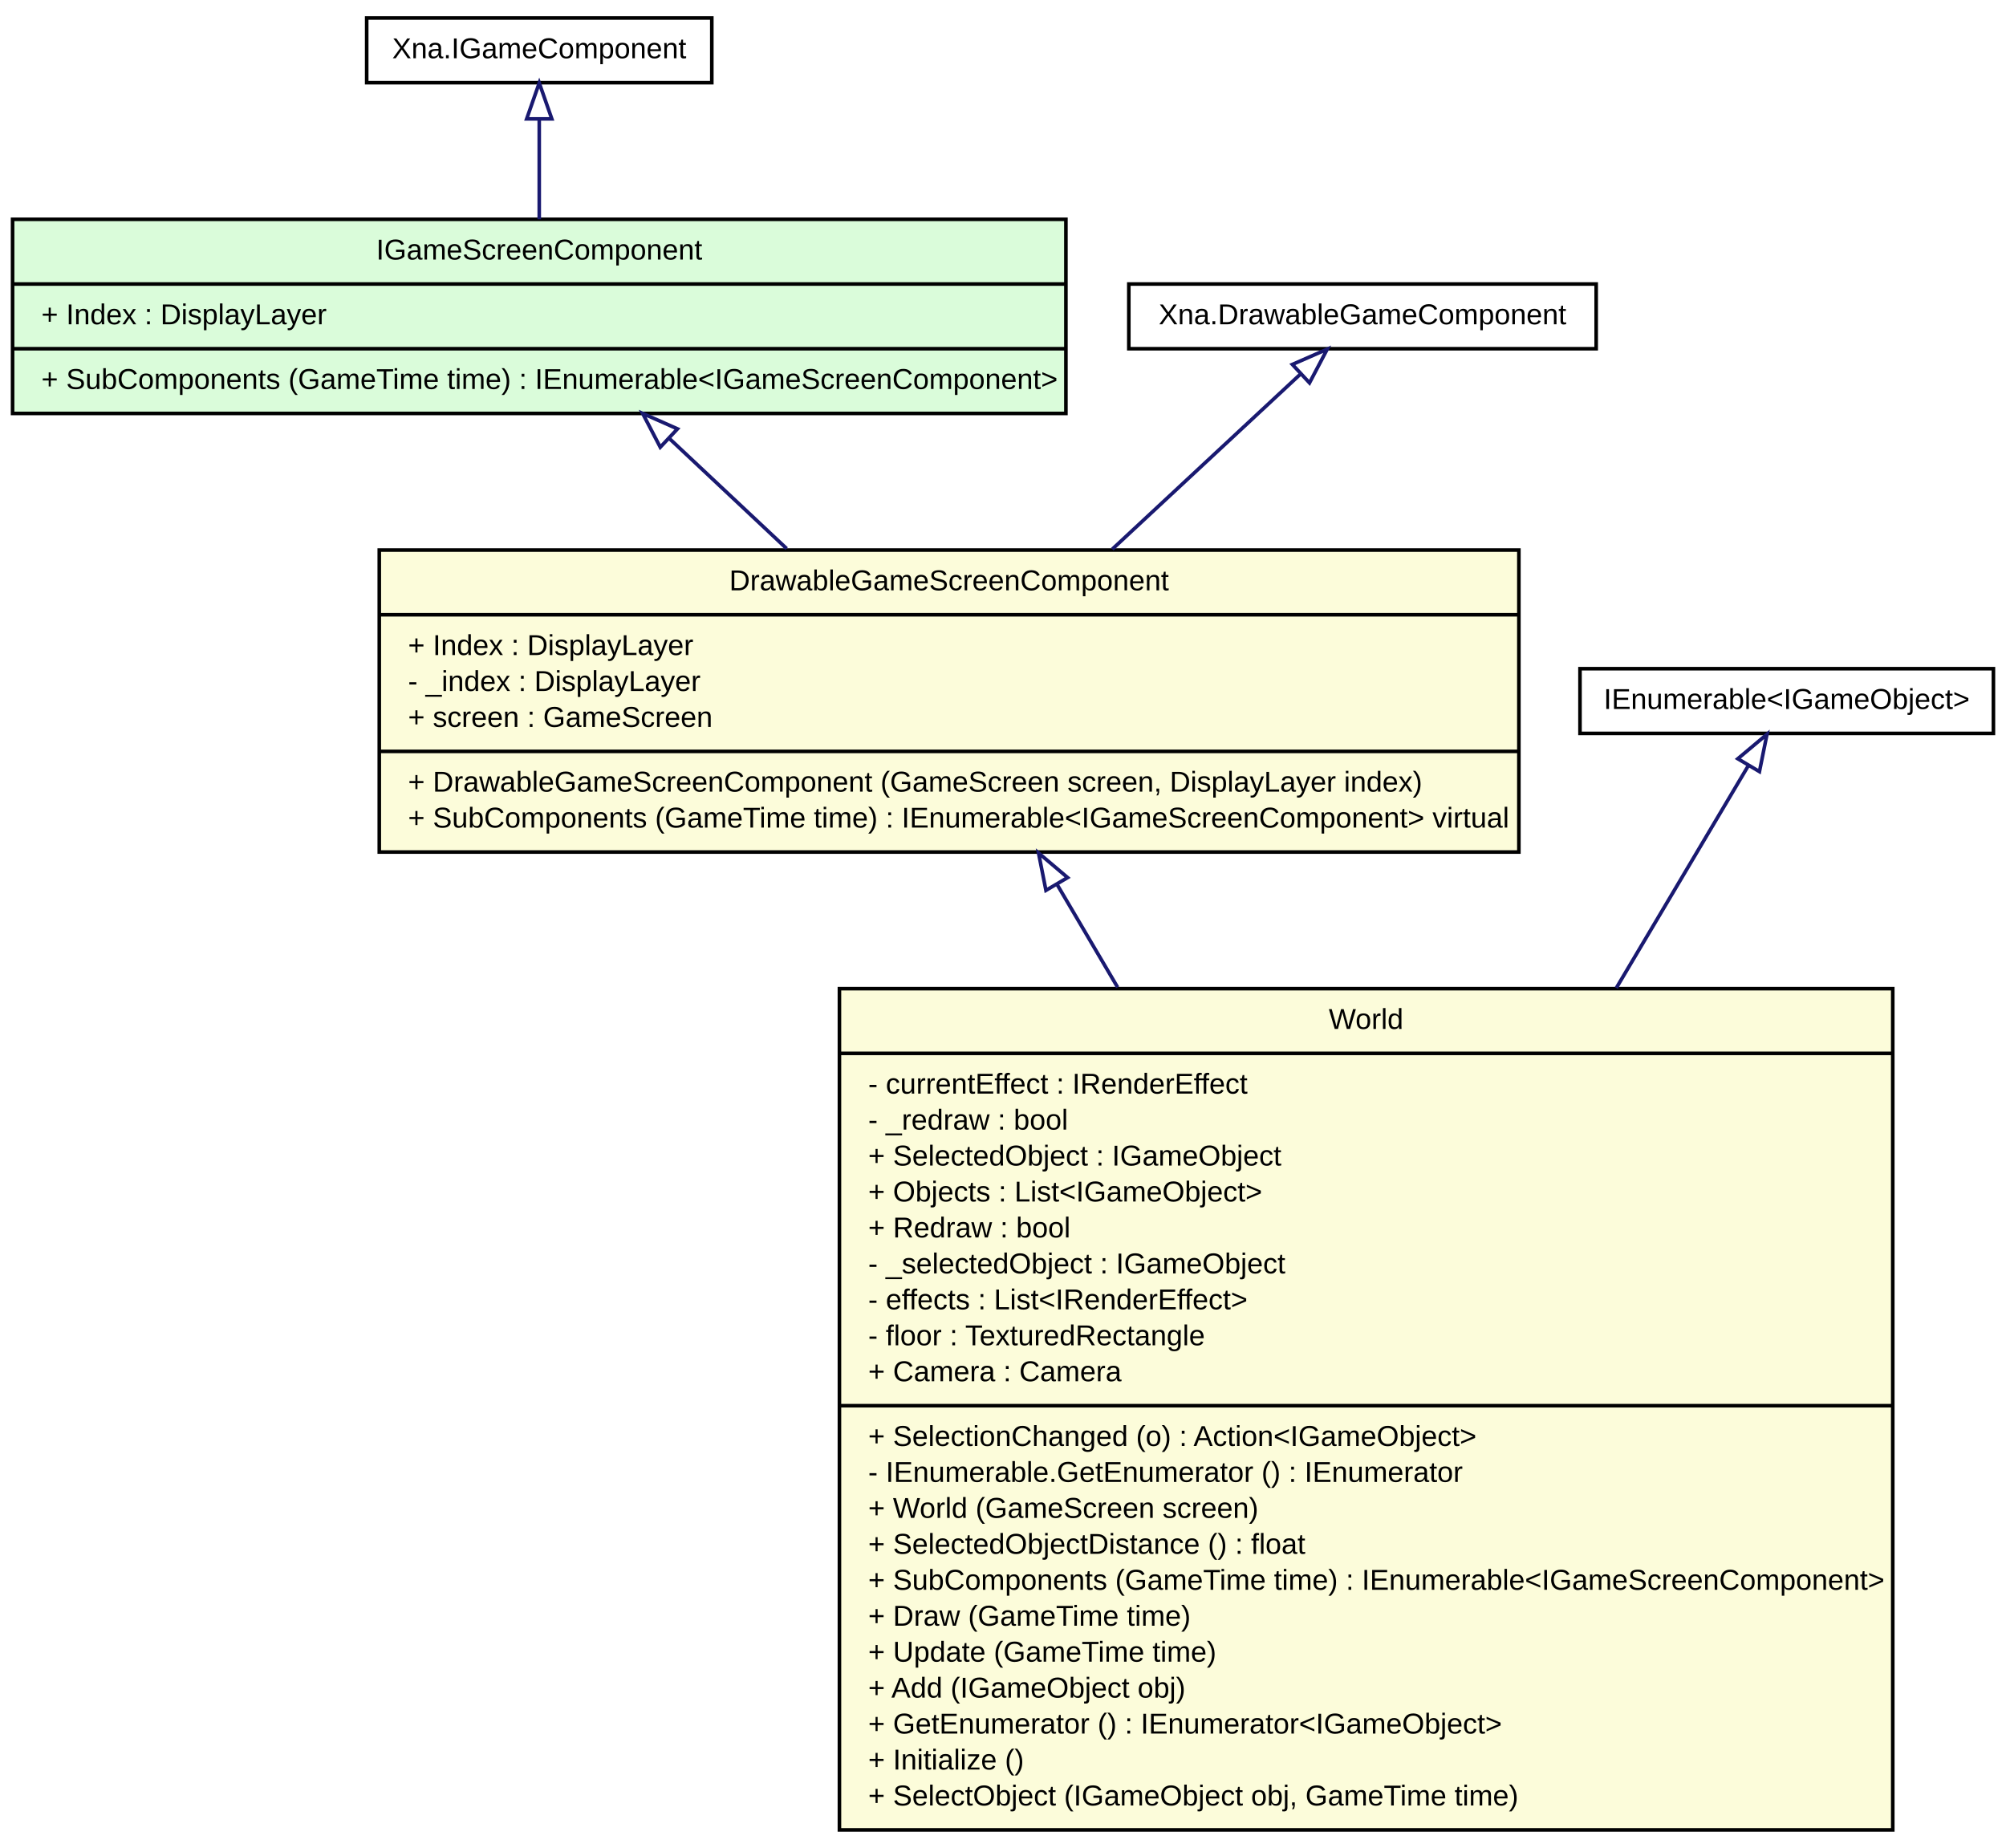
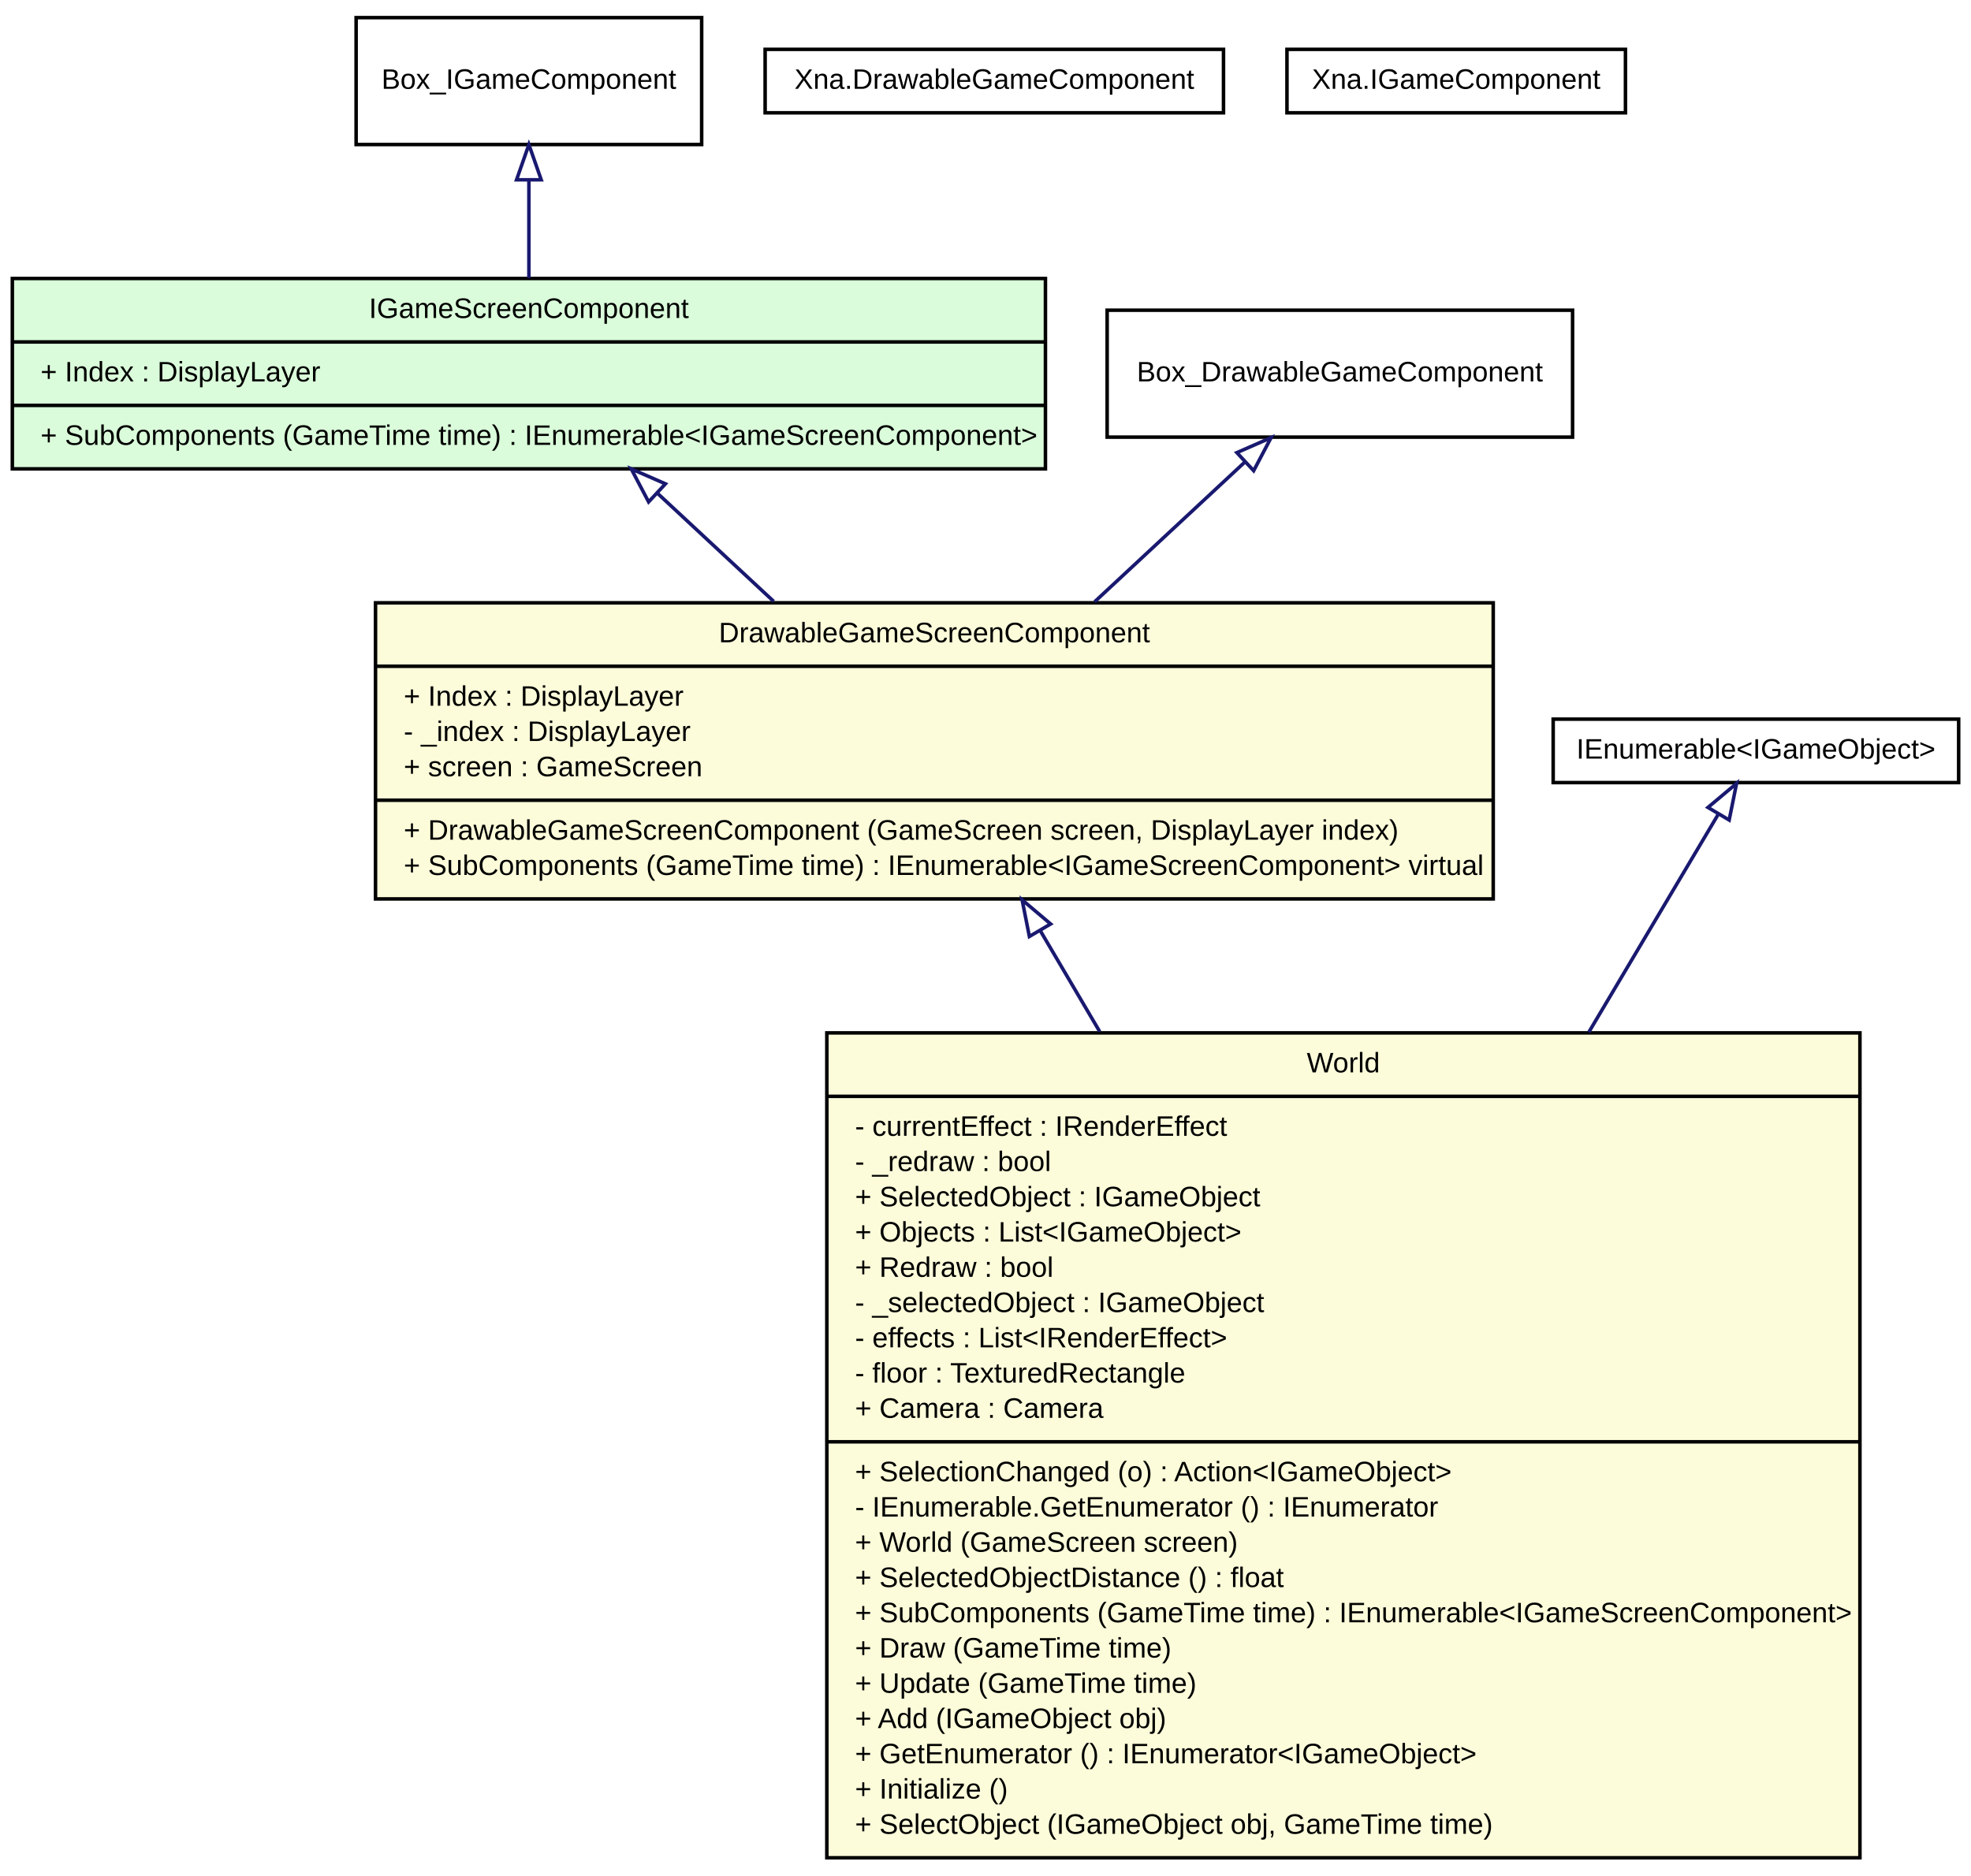
- <svg xmlns="http://www.w3.org/2000/svg" width="558pt" height="514pt" viewBox="0.00 0.00 558.00 514.00">
-   <g id="graph1" class="graph" transform="scale(1 1) rotate(0) translate(4 510)">
-     <polygon fill="white" stroke="white" points="-4,5 -4,-510 555,-510 555,5 -4,5" />
+ <svg xmlns="http://www.w3.org/2000/svg" width="559pt" height="532pt" viewBox="0.00 0.00 559.00 532.00">
+   <g id="graph1" class="graph" transform="scale(1 1) rotate(0) translate(4 528)">
+     <polygon fill="white" stroke="white" points="-4,5 -4,-528 556,-528 556,5 -4,5" />
    <g id="node1" class="node">
-       <polygon fill="#fcfcda" stroke="black" points="229.5,-1 229.5,-235 522.5,-235 522.5,-1 229.5,-1" />
-       <text text-anchor="middle" x="376" y="-223.8" font-family="Arial" font-size="8.00">World</text>
-       <polyline fill="none" stroke="black" points="229.5,-217 522.5,-217 " />
-       <text text-anchor="start" x="237.5" y="-205.8" font-family="Arial" font-size="8.00">- currentEffect : IRenderEffect</text>
-       <text text-anchor="start" x="237.5" y="-195.8" font-family="Arial" font-size="8.00">- _redraw : bool</text>
-       <text text-anchor="start" x="237.5" y="-185.8" font-family="Arial" font-size="8.00">+ SelectedObject : IGameObject</text>
-       <text text-anchor="start" x="237.5" y="-175.8" font-family="Arial" font-size="8.00">+ Objects : List&lt;IGameObject&gt;</text>
-       <text text-anchor="start" x="237.5" y="-165.8" font-family="Arial" font-size="8.00">+ Redraw : bool</text>
-       <text text-anchor="start" x="237.5" y="-155.8" font-family="Arial" font-size="8.00">- _selectedObject : IGameObject</text>
-       <text text-anchor="start" x="237.5" y="-145.8" font-family="Arial" font-size="8.00">- effects : List&lt;IRenderEffect&gt;</text>
-       <text text-anchor="start" x="237.5" y="-135.8" font-family="Arial" font-size="8.00">- floor : TexturedRectangle</text>
-       <text text-anchor="start" x="237.5" y="-125.8" font-family="Arial" font-size="8.00">+ Camera : Camera</text>
-       <polyline fill="none" stroke="black" points="229.5,-119 522.5,-119 " />
-       <text text-anchor="start" x="237.5" y="-107.8" font-family="Arial" font-size="8.00">+ SelectionChanged (o) : Action&lt;IGameObject&gt;</text>
-       <text text-anchor="start" x="237.5" y="-97.8" font-family="Arial" font-size="8.00">- IEnumerable.GetEnumerator () : IEnumerator</text>
-       <text text-anchor="start" x="237.5" y="-87.8" font-family="Arial" font-size="8.00">+ World (GameScreen screen)</text>
-       <text text-anchor="start" x="237.5" y="-77.8" font-family="Arial" font-size="8.00">+ SelectedObjectDistance () : float</text>
-       <text text-anchor="start" x="237.5" y="-67.8" font-family="Arial" font-size="8.00">+ SubComponents (GameTime time) : IEnumerable&lt;IGameScreenComponent&gt;</text>
-       <text text-anchor="start" x="237.5" y="-57.8" font-family="Arial" font-size="8.00">+ Draw (GameTime time)</text>
-       <text text-anchor="start" x="237.5" y="-47.8" font-family="Arial" font-size="8.00">+ Update (GameTime time)</text>
-       <text text-anchor="start" x="237.5" y="-37.8" font-family="Arial" font-size="8.00">+ Add (IGameObject obj)</text>
-       <text text-anchor="start" x="237.5" y="-27.8" font-family="Arial" font-size="8.00">+ GetEnumerator () : IEnumerator&lt;IGameObject&gt;</text>
-       <text text-anchor="start" x="237.5" y="-17.8" font-family="Arial" font-size="8.00">+ Initialize ()</text>
-       <text text-anchor="start" x="237.5" y="-7.8" font-family="Arial" font-size="8.00">+ SelectObject (IGameObject obj, GameTime time)</text>
+       <polygon fill="#fcfcda" stroke="black" points="230.5,-1 230.5,-235 523.5,-235 523.5,-1 230.5,-1" />
+       <text text-anchor="middle" x="377" y="-223.8" font-family="Arial" font-size="8.00">World</text>
+       <polyline fill="none" stroke="black" points="230.5,-217 523.5,-217 " />
+       <text text-anchor="start" x="238.5" y="-205.8" font-family="Arial" font-size="8.00">- currentEffect : IRenderEffect</text>
+       <text text-anchor="start" x="238.5" y="-195.8" font-family="Arial" font-size="8.00">- _redraw : bool</text>
+       <text text-anchor="start" x="238.5" y="-185.8" font-family="Arial" font-size="8.00">+ SelectedObject : IGameObject</text>
+       <text text-anchor="start" x="238.5" y="-175.8" font-family="Arial" font-size="8.00">+ Objects : List&lt;IGameObject&gt;</text>
+       <text text-anchor="start" x="238.5" y="-165.8" font-family="Arial" font-size="8.00">+ Redraw : bool</text>
+       <text text-anchor="start" x="238.5" y="-155.8" font-family="Arial" font-size="8.00">- _selectedObject : IGameObject</text>
+       <text text-anchor="start" x="238.5" y="-145.8" font-family="Arial" font-size="8.00">- effects : List&lt;IRenderEffect&gt;</text>
+       <text text-anchor="start" x="238.5" y="-135.8" font-family="Arial" font-size="8.00">- floor : TexturedRectangle</text>
+       <text text-anchor="start" x="238.5" y="-125.8" font-family="Arial" font-size="8.00">+ Camera : Camera</text>
+       <polyline fill="none" stroke="black" points="230.5,-119 523.5,-119 " />
+       <text text-anchor="start" x="238.5" y="-107.8" font-family="Arial" font-size="8.00">+ SelectionChanged (o) : Action&lt;IGameObject&gt;</text>
+       <text text-anchor="start" x="238.5" y="-97.8" font-family="Arial" font-size="8.00">- IEnumerable.GetEnumerator () : IEnumerator</text>
+       <text text-anchor="start" x="238.5" y="-87.8" font-family="Arial" font-size="8.00">+ World (GameScreen screen)</text>
+       <text text-anchor="start" x="238.5" y="-77.8" font-family="Arial" font-size="8.00">+ SelectedObjectDistance () : float</text>
+       <text text-anchor="start" x="238.5" y="-67.8" font-family="Arial" font-size="8.00">+ SubComponents (GameTime time) : IEnumerable&lt;IGameScreenComponent&gt;</text>
+       <text text-anchor="start" x="238.5" y="-57.8" font-family="Arial" font-size="8.00">+ Draw (GameTime time)</text>
+       <text text-anchor="start" x="238.5" y="-47.8" font-family="Arial" font-size="8.00">+ Update (GameTime time)</text>
+       <text text-anchor="start" x="238.5" y="-37.8" font-family="Arial" font-size="8.00">+ Add (IGameObject obj)</text>
+       <text text-anchor="start" x="238.5" y="-27.8" font-family="Arial" font-size="8.00">+ GetEnumerator () : IEnumerator&lt;IGameObject&gt;</text>
+       <text text-anchor="start" x="238.5" y="-17.8" font-family="Arial" font-size="8.00">+ Initialize ()</text>
+       <text text-anchor="start" x="238.5" y="-7.8" font-family="Arial" font-size="8.00">+ SelectObject (IGameObject obj, GameTime time)</text>
    </g>
    <g id="node2" class="node">
-       <polygon fill="#fcfcda" stroke="black" points="101.5,-273 101.5,-357 418.5,-357 418.5,-273 101.5,-273" />
-       <text text-anchor="middle" x="260" y="-345.8" font-family="Arial" font-size="8.00">DrawableGameScreenComponent</text>
-       <polyline fill="none" stroke="black" points="101.5,-339 418.5,-339 " />
-       <text text-anchor="start" x="109.5" y="-327.8" font-family="Arial" font-size="8.00">+ Index : DisplayLayer</text>
-       <text text-anchor="start" x="109.5" y="-317.8" font-family="Arial" font-size="8.00">- _index : DisplayLayer</text>
-       <text text-anchor="start" x="109.5" y="-307.8" font-family="Arial" font-size="8.00">+ screen : GameScreen</text>
-       <polyline fill="none" stroke="black" points="101.5,-301 418.5,-301 " />
-       <text text-anchor="start" x="109.5" y="-289.8" font-family="Arial" font-size="8.00">+ DrawableGameScreenComponent (GameScreen screen, DisplayLayer index)</text>
-       <text text-anchor="start" x="109.5" y="-279.8" font-family="Arial" font-size="8.00">+ SubComponents (GameTime time) : IEnumerable&lt;IGameScreenComponent&gt; virtual</text>
+       <polygon fill="#fcfcda" stroke="black" points="102.5,-273 102.5,-357 419.5,-357 419.5,-273 102.5,-273" />
+       <text text-anchor="middle" x="261" y="-345.8" font-family="Arial" font-size="8.00">DrawableGameScreenComponent</text>
+       <polyline fill="none" stroke="black" points="102.5,-339 419.5,-339 " />
+       <text text-anchor="start" x="110.5" y="-327.8" font-family="Arial" font-size="8.00">+ Index : DisplayLayer</text>
+       <text text-anchor="start" x="110.5" y="-317.8" font-family="Arial" font-size="8.00">- _index : DisplayLayer</text>
+       <text text-anchor="start" x="110.5" y="-307.8" font-family="Arial" font-size="8.00">+ screen : GameScreen</text>
+       <polyline fill="none" stroke="black" points="102.5,-301 419.5,-301 " />
+       <text text-anchor="start" x="110.5" y="-289.8" font-family="Arial" font-size="8.00">+ DrawableGameScreenComponent (GameScreen screen, DisplayLayer index)</text>
+       <text text-anchor="start" x="110.5" y="-279.8" font-family="Arial" font-size="8.00">+ SubComponents (GameTime time) : IEnumerable&lt;IGameScreenComponent&gt; virtual</text>
    </g>
    <g id="edge2" class="edge">
-       <path fill="none" stroke="midnightblue" d="M290.033,-263.996C295.326,-255.007 301.028,-245.324 306.886,-235.374" />
-       <polygon fill="none" stroke="midnightblue" points="286.943,-262.346 284.885,-272.739 292.975,-265.897 286.943,-262.346" />
+       <path fill="none" stroke="midnightblue" d="M291.033,-263.996C296.326,-255.007 302.028,-245.324 307.886,-235.374" />
+       <polygon fill="none" stroke="midnightblue" points="287.943,-262.346 285.885,-272.739 293.975,-265.897 287.943,-262.346" />
    </g>
    <g id="node3" class="node">
      <polygon fill="#dafcda" stroke="black" points="-0.5,-395 -0.5,-449 292.5,-449 292.5,-395 -0.5,-395" />
      <text text-anchor="middle" x="146" y="-437.8" font-family="Arial" font-size="8.00">IGameScreenComponent</text>
      <polyline fill="none" stroke="black" points="-0.5,-431 292.5,-431 " />
      <text text-anchor="start" x="7.5" y="-419.8" font-family="Arial" font-size="8.00">+ Index : DisplayLayer</text>
      <polyline fill="none" stroke="black" points="-0.5,-413 292.5,-413 " />
      <text text-anchor="start" x="7.5" y="-401.8" font-family="Arial" font-size="8.00">+ SubComponents (GameTime time) : IEnumerable&lt;IGameScreenComponent&gt;</text>
    </g>
    <g id="edge8" class="edge">
-       <path fill="none" stroke="midnightblue" d="M182.116,-388.102C192.502,-378.354 203.961,-367.598 214.821,-357.404" />
-       <polygon fill="none" stroke="midnightblue" points="179.663,-385.604 174.767,-394.999 184.454,-390.708 179.663,-385.604" />
+       <path fill="none" stroke="midnightblue" d="M182.433,-388.102C192.91,-378.354 204.469,-367.598 215.425,-357.404" />
+       <polygon fill="none" stroke="midnightblue" points="179.956,-385.625 175.019,-394.999 184.725,-390.75 179.956,-385.625" />
    </g>
    <g id="node4" class="node">
-       <polygon fill="#ffffff" stroke="black" points="435.5,-306 435.5,-324 550.5,-324 550.5,-306 435.5,-306" />
-       <text text-anchor="middle" x="493" y="-312.8" font-family="Arial" font-size="8.00">IEnumerable&lt;IGameObject&gt;</text>
+       <polygon fill="#ffffff" stroke="black" points="436.5,-306 436.5,-324 551.5,-324 551.5,-306 436.5,-306" />
+       <text text-anchor="middle" x="494" y="-312.8" font-family="Arial" font-size="8.00">IEnumerable&lt;IGameObject&gt;</text>
    </g>
    <g id="edge4" class="edge">
-       <path fill="none" stroke="midnightblue" d="M482.388,-297.131C473.516,-282.194 460.025,-259.478 445.599,-235.188" />
-       <polygon fill="none" stroke="midnightblue" points="479.398,-298.952 487.514,-305.763 485.417,-295.377 479.398,-298.952" />
+       <path fill="none" stroke="midnightblue" d="M483.388,-297.131C474.516,-282.194 461.025,-259.478 446.599,-235.188" />
+       <polygon fill="none" stroke="midnightblue" points="480.398,-298.952 488.514,-305.763 486.417,-295.377 480.398,-298.952" />
    </g>
    <g id="node5" class="node">
-       <polygon fill="#ffffff" stroke="black" points="310,-413 310,-431 440,-431 440,-413 310,-413" />
-       <text text-anchor="middle" x="375" y="-419.8" font-family="Arial" font-size="8.00">Xna.DrawableGameComponent</text>
+       <polygon fill="#ffffff" stroke="black" points="213,-496 213,-514 343,-514 343,-496 213,-496" />
+       <text text-anchor="middle" x="278" y="-502.8" font-family="Arial" font-size="8.00">Xna.DrawableGameComponent</text>
+     </g>
+     <g id="node6" class="node">
+       <polygon fill="#ffffff" stroke="black" points="361,-496 361,-514 457,-514 457,-496 361,-496" />
+       <text text-anchor="middle" x="409" y="-502.8" font-family="Arial" font-size="8.00">Xna.IGameComponent</text>
+     </g>
+     <g id="node9" class="node">
+       <polygon fill="none" stroke="black" points="310,-404 310,-440 442,-440 442,-404 310,-404" />
+       <text text-anchor="middle" x="376" y="-419.8" font-family="Arial" font-size="8.00">Box_DrawableGameComponent</text>
    </g>
    <g id="edge6" class="edge">
-       <path fill="none" stroke="midnightblue" d="M357.824,-406.018C343.966,-393.124 323.815,-374.376 305.399,-357.241" />
-       <polygon fill="none" stroke="midnightblue" points="355.49,-408.628 365.195,-412.877 360.258,-403.503 355.49,-408.628" />
+       <path fill="none" stroke="midnightblue" d="M348.993,-396.871C336.316,-385.076 320.857,-370.693 306.454,-357.292" />
+       <polygon fill="none" stroke="midnightblue" points="346.787,-399.599 356.492,-403.849 351.555,-394.475 346.787,-399.599" />
    </g>
-     <g id="node6" class="node">
-       <polygon fill="#ffffff" stroke="black" points="98,-487 98,-505 194,-505 194,-487 98,-487" />
-       <text text-anchor="middle" x="146" y="-493.8" font-family="Arial" font-size="8.00">Xna.IGameComponent</text>
+     <g id="node12" class="node">
+       <polygon fill="none" stroke="black" points="97,-487 97,-523 195,-523 195,-487 97,-487" />
+       <text text-anchor="middle" x="146" y="-502.8" font-family="Arial" font-size="8.00">Box_IGameComponent</text>
    </g>
    <g id="edge10" class="edge">
-       <path fill="none" stroke="midnightblue" d="M146,-476.64C146,-468.2 146,-458.16 146,-449.004" />
-       <polygon fill="none" stroke="midnightblue" points="142.5,-476.926 146,-486.926 149.5,-476.926 142.5,-476.926" />
+       <path fill="none" stroke="midnightblue" d="M146,-476.987C146,-467.995 146,-458.055 146,-449.127" />
+       <polygon fill="none" stroke="midnightblue" points="142.5,-476.99 146,-486.99 149.5,-476.99 142.5,-476.99" />
    </g>
  </g>
</svg>
